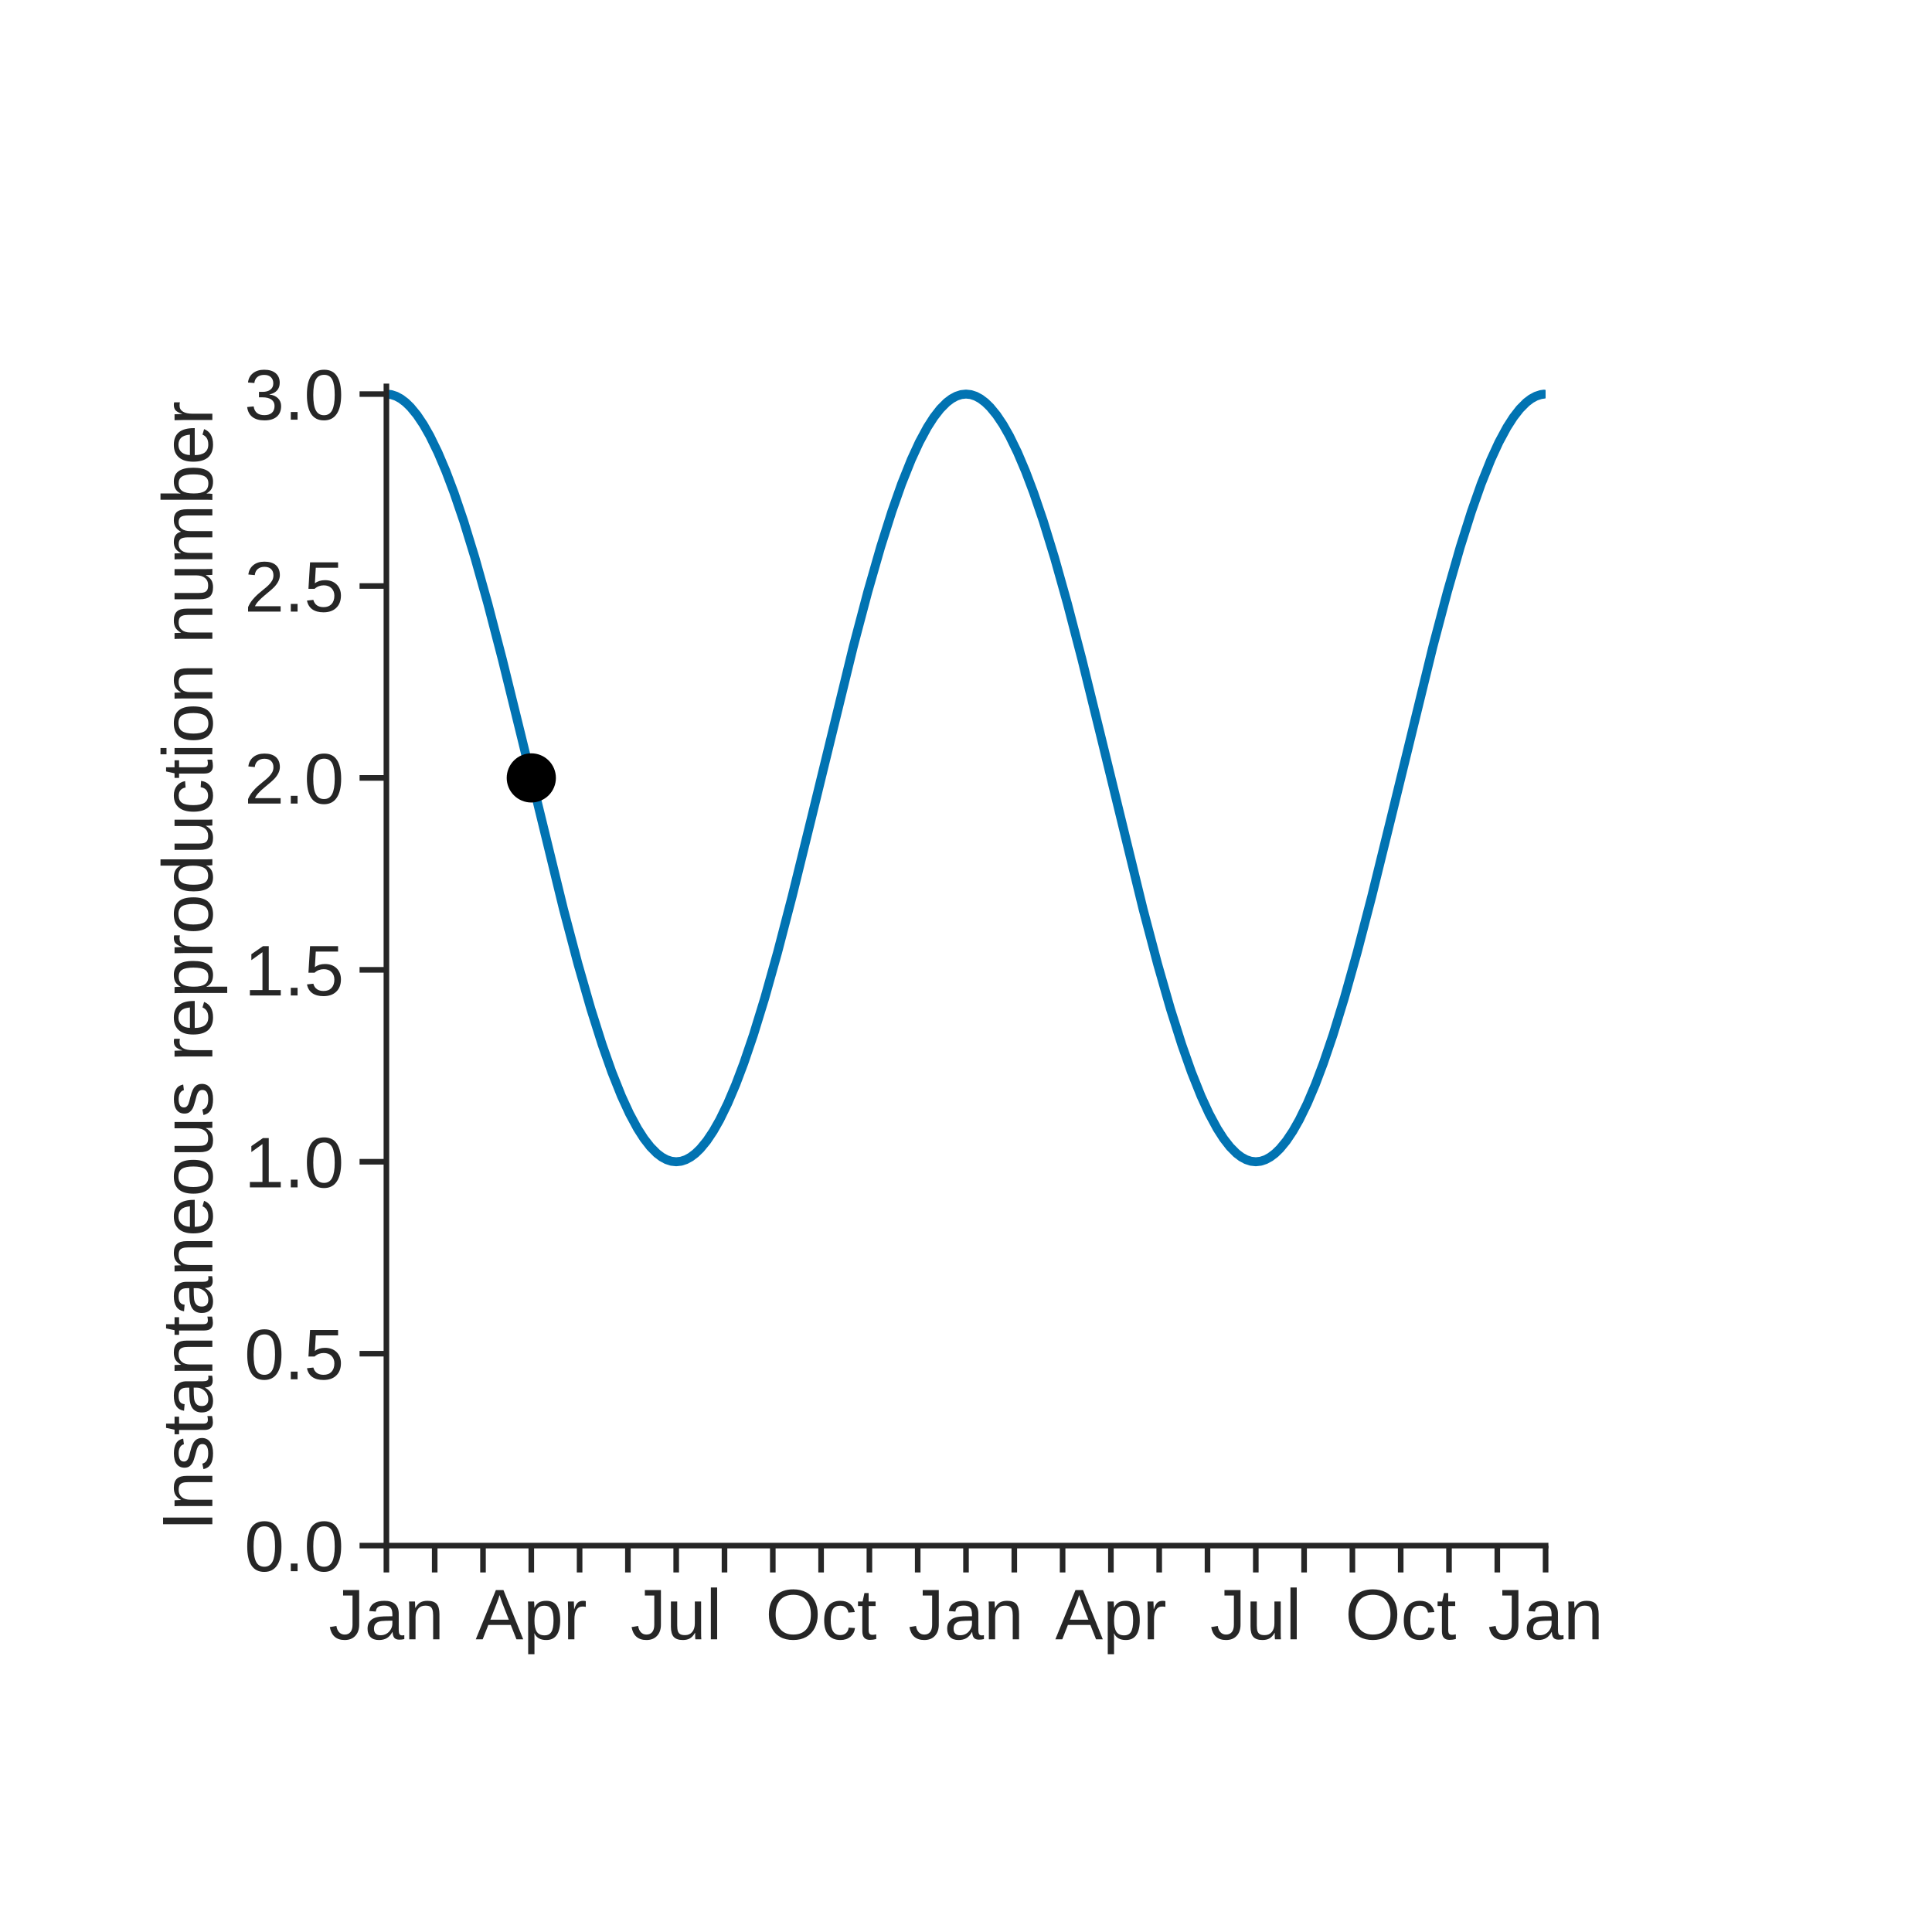
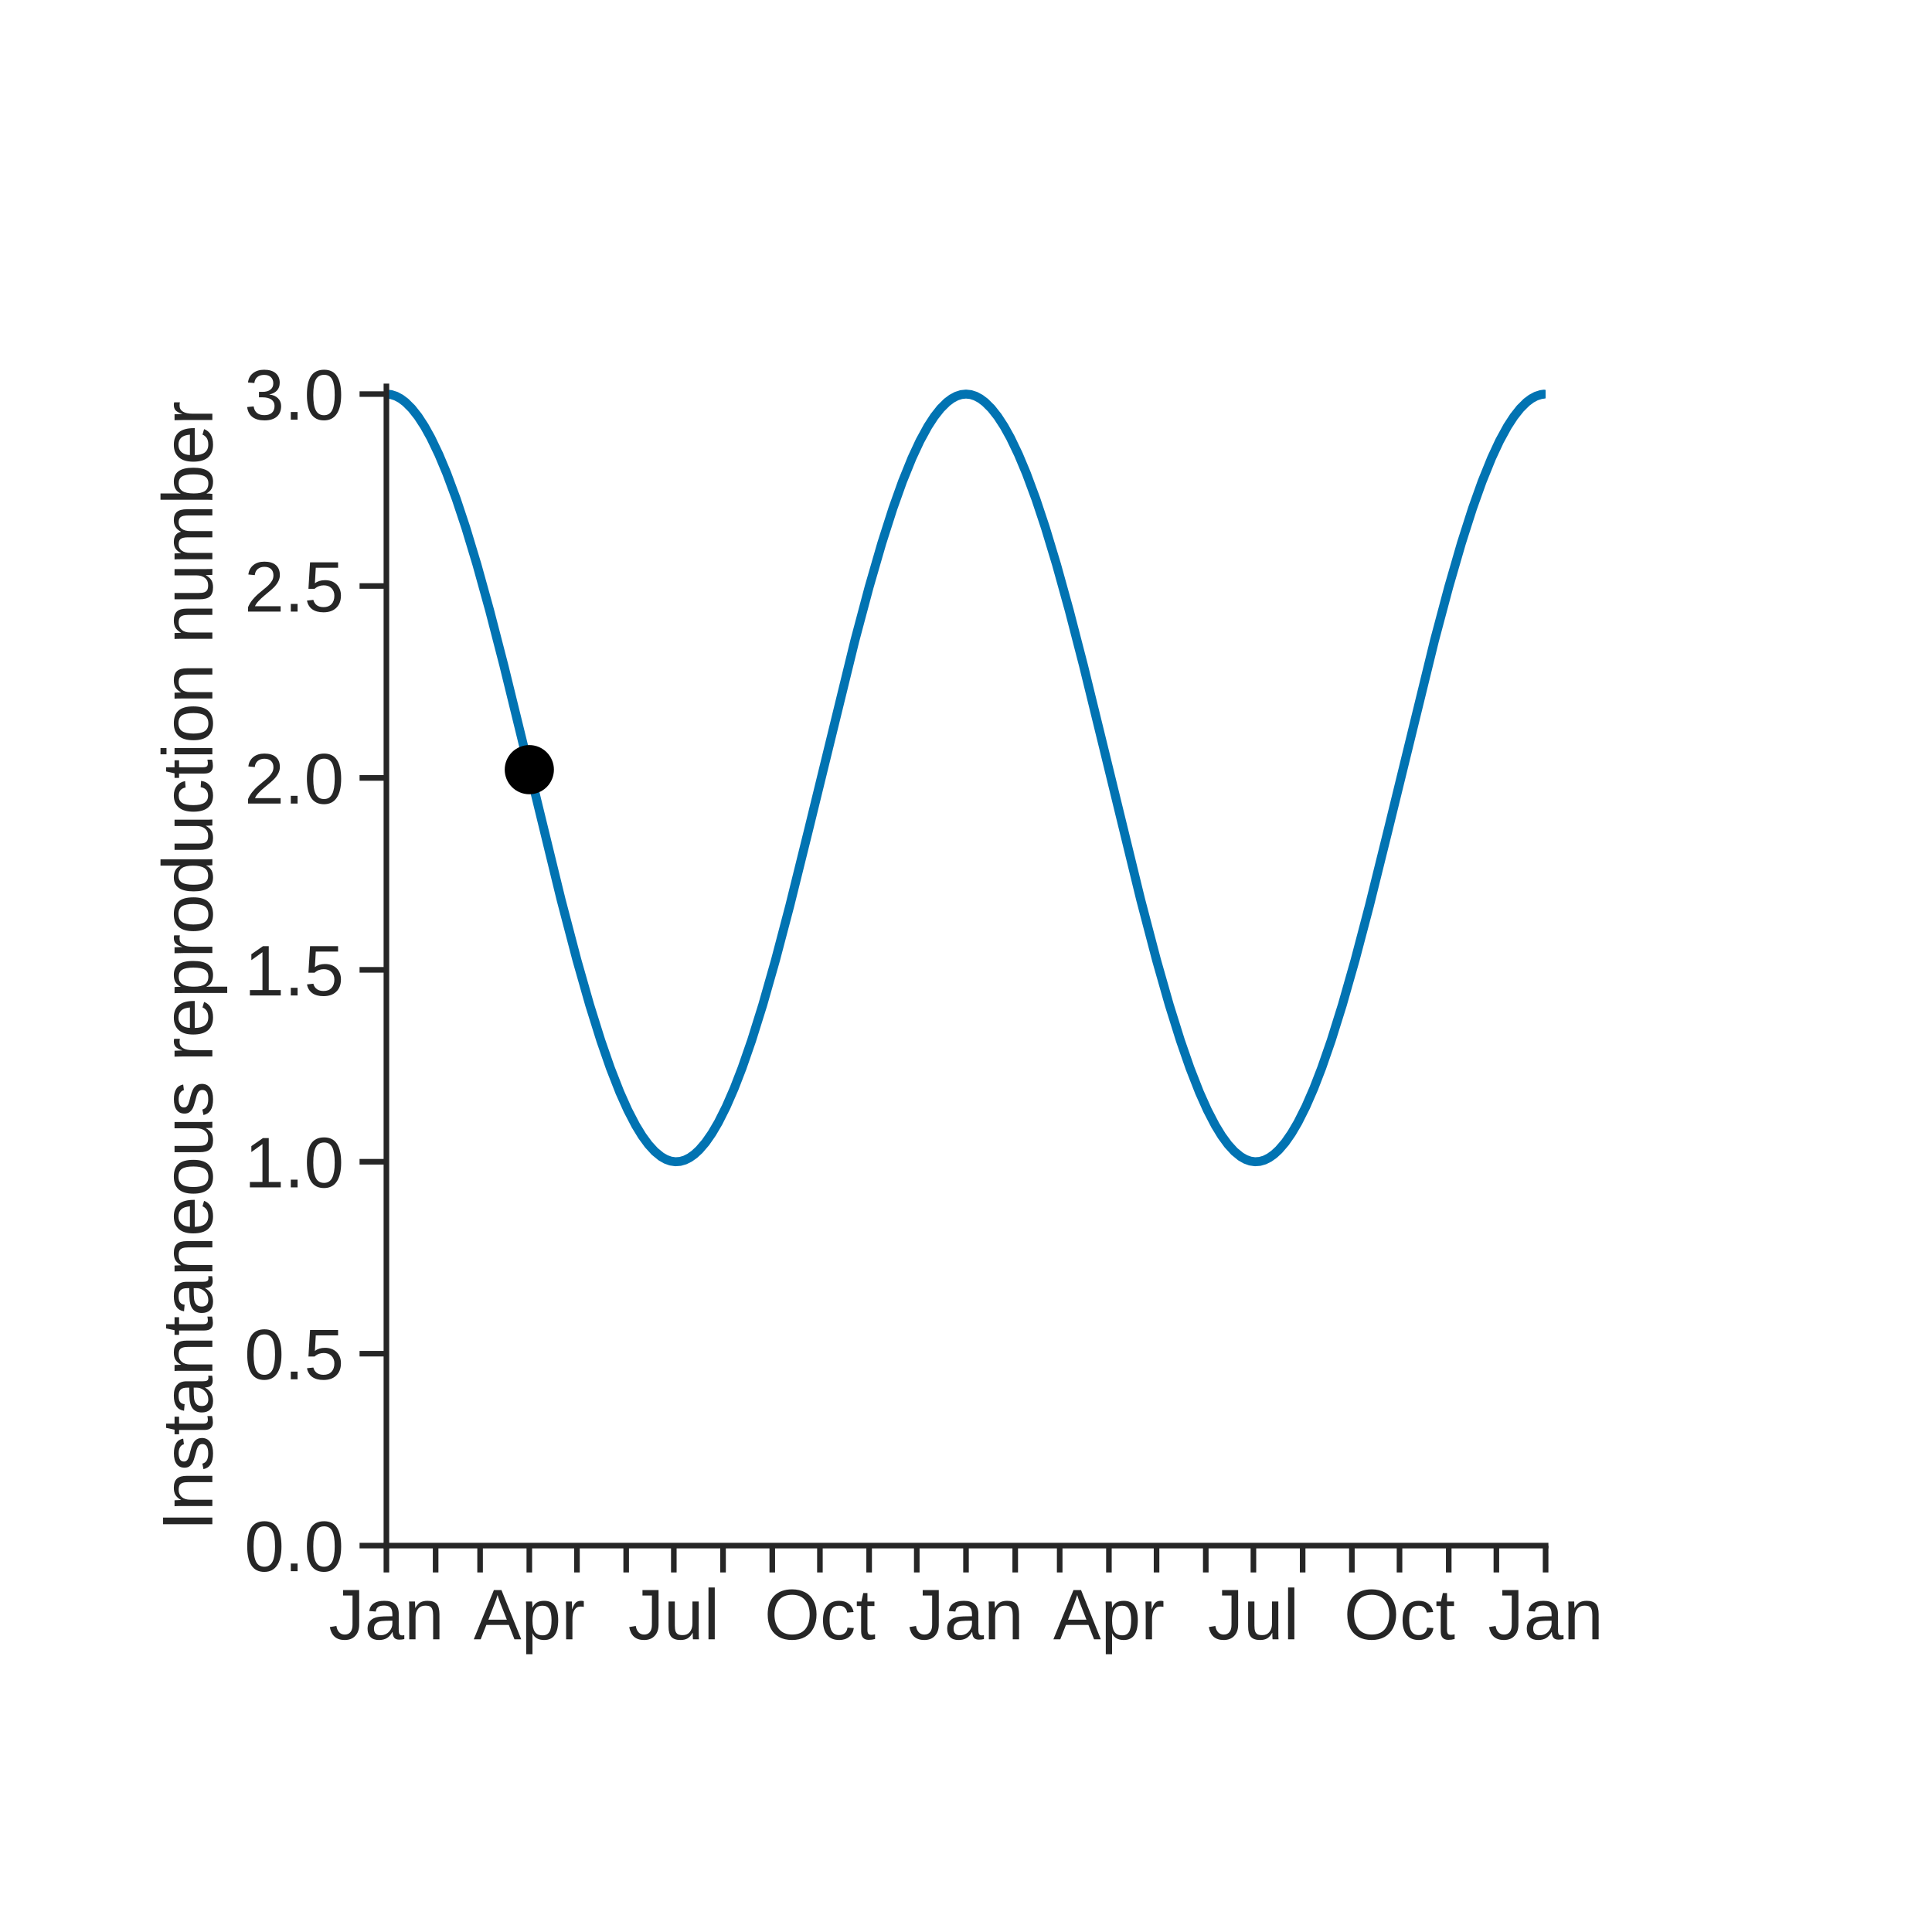
<svg xmlns="http://www.w3.org/2000/svg" xmlns:xlink="http://www.w3.org/1999/xlink" width="432pt" height="432pt" viewBox="0 0 432 432" version="1.1">
  <defs>
    <style type="text/css">*{stroke-linejoin: round; stroke-linecap: butt}</style>
  </defs>
  <g id="figure_1">
    <g id="patch_1">
      <path d="M 0 432  L 432 432  L 432 0  L 0 0  L 0 432  z " style="fill: none" />
    </g>
    <g id="axes_1">
      <g id="patch_2">
        <path d="M 86.4 345.6  L 345.6 345.6  L 345.6 86.4  L 86.4 86.4  L 86.4 345.6  z " style="fill: none" />
      </g>
      <g id="matplotlib.axis_1">
        <g id="xtick_1">
          <g id="line2d_1">
            <defs>
-               <path id="mcb4e7b98c7" d="M 0 0  L 0 6  " style="stroke: #262626; stroke-width: 1.25" />
+               <path id="mdf180a5424" d="M 0 0  L 0 6  " style="stroke: #262626; stroke-width: 1.25" />
            </defs>
            <g>
-               <use xlink:href="#mcb4e7b98c7" x="86.4" y="345.6" style="fill: #262626; stroke: #262626; stroke-width: 1.25" />
+               <use xlink:href="#mdf180a5424" x="86.4" y="345.6" style="fill: #262626; stroke: #262626; stroke-width: 1.25" />
            </g>
          </g>
          <g id="text_1">
            <text style="fill: #262626; font: 16px 'Arial', 'DejaVu Sans', 'Liberation Sans', 'Bitstream Vera Sans', sans-serif; text-anchor: middle" x="86.4" y="366.553" transform="rotate(-0 86.4 366.5525)">Jan</text>
          </g>
        </g>
        <g id="xtick_2">
          <g id="line2d_2">
            <g>
-               <use xlink:href="#mcb4e7b98c7" x="97.2" y="345.6" style="fill: #262626; stroke: #262626; stroke-width: 1.25" />
+               <use xlink:href="#mdf180a5424" x="97.407" y="345.6" style="fill: #262626; stroke: #262626; stroke-width: 1.25" />
            </g>
          </g>
        </g>
        <g id="xtick_3">
          <g id="line2d_3">
            <g>
-               <use xlink:href="#mcb4e7b98c7" x="108" y="345.6" style="fill: #262626; stroke: #262626; stroke-width: 1.25" />
+               <use xlink:href="#mdf180a5424" x="107.349" y="345.6" style="fill: #262626; stroke: #262626; stroke-width: 1.25" />
            </g>
          </g>
        </g>
        <g id="xtick_4">
          <g id="line2d_4">
            <g>
-               <use xlink:href="#mcb4e7b98c7" x="118.8" y="345.6" style="fill: #262626; stroke: #262626; stroke-width: 1.25" />
+               <use xlink:href="#mdf180a5424" x="118.356" y="345.6" style="fill: #262626; stroke: #262626; stroke-width: 1.25" />
            </g>
          </g>
          <g id="text_2">
-             <text style="fill: #262626; font: 16px 'Arial', 'DejaVu Sans', 'Liberation Sans', 'Bitstream Vera Sans', sans-serif; text-anchor: middle" x="118.8" y="366.553" transform="rotate(-0 118.8 366.5525)">Apr</text>
+             <text style="fill: #262626; font: 16px 'Arial', 'DejaVu Sans', 'Liberation Sans', 'Bitstream Vera Sans', sans-serif; text-anchor: middle" x="118.356" y="366.553" transform="rotate(-0 118.3562 366.5525)">Apr</text>
          </g>
        </g>
        <g id="xtick_5">
          <g id="line2d_5">
            <g>
-               <use xlink:href="#mcb4e7b98c7" x="129.6" y="345.6" style="fill: #262626; stroke: #262626; stroke-width: 1.25" />
+               <use xlink:href="#mdf180a5424" x="129.008" y="345.6" style="fill: #262626; stroke: #262626; stroke-width: 1.25" />
            </g>
          </g>
        </g>
        <g id="xtick_6">
          <g id="line2d_6">
            <g>
-               <use xlink:href="#mcb4e7b98c7" x="140.4" y="345.6" style="fill: #262626; stroke: #262626; stroke-width: 1.25" />
+               <use xlink:href="#mdf180a5424" x="140.015" y="345.6" style="fill: #262626; stroke: #262626; stroke-width: 1.25" />
            </g>
          </g>
        </g>
        <g id="xtick_7">
          <g id="line2d_7">
            <g>
-               <use xlink:href="#mcb4e7b98c7" x="151.2" y="345.6" style="fill: #262626; stroke: #262626; stroke-width: 1.25" />
+               <use xlink:href="#mdf180a5424" x="150.667" y="345.6" style="fill: #262626; stroke: #262626; stroke-width: 1.25" />
            </g>
          </g>
          <g id="text_3">
-             <text style="fill: #262626; font: 16px 'Arial', 'DejaVu Sans', 'Liberation Sans', 'Bitstream Vera Sans', sans-serif; text-anchor: middle" x="151.2" y="366.553" transform="rotate(-0 151.2 366.5525)">Jul</text>
+             <text style="fill: #262626; font: 16px 'Arial', 'DejaVu Sans', 'Liberation Sans', 'Bitstream Vera Sans', sans-serif; text-anchor: middle" x="150.667" y="366.553" transform="rotate(-0 150.6674 366.5525)">Jul</text>
          </g>
        </g>
        <g id="xtick_8">
          <g id="line2d_8">
            <g>
-               <use xlink:href="#mcb4e7b98c7" x="162" y="345.6" style="fill: #262626; stroke: #262626; stroke-width: 1.25" />
+               <use xlink:href="#mdf180a5424" x="161.675" y="345.6" style="fill: #262626; stroke: #262626; stroke-width: 1.25" />
            </g>
          </g>
        </g>
        <g id="xtick_9">
          <g id="line2d_9">
            <g>
-               <use xlink:href="#mcb4e7b98c7" x="172.8" y="345.6" style="fill: #262626; stroke: #262626; stroke-width: 1.25" />
+               <use xlink:href="#mdf180a5424" x="172.682" y="345.6" style="fill: #262626; stroke: #262626; stroke-width: 1.25" />
            </g>
          </g>
        </g>
        <g id="xtick_10">
          <g id="line2d_10">
            <g>
-               <use xlink:href="#mcb4e7b98c7" x="183.6" y="345.6" style="fill: #262626; stroke: #262626; stroke-width: 1.25" />
+               <use xlink:href="#mdf180a5424" x="183.334" y="345.6" style="fill: #262626; stroke: #262626; stroke-width: 1.25" />
            </g>
          </g>
          <g id="text_4">
-             <text style="fill: #262626; font: 16px 'Arial', 'DejaVu Sans', 'Liberation Sans', 'Bitstream Vera Sans', sans-serif; text-anchor: middle" x="183.6" y="366.553" transform="rotate(-0 183.6 366.5525)">Oct</text>
+             <text style="fill: #262626; font: 16px 'Arial', 'DejaVu Sans', 'Liberation Sans', 'Bitstream Vera Sans', sans-serif; text-anchor: middle" x="183.334" y="366.553" transform="rotate(-0 183.3337 366.5525)">Oct</text>
          </g>
        </g>
        <g id="xtick_11">
          <g id="line2d_11">
            <g>
-               <use xlink:href="#mcb4e7b98c7" x="194.4" y="345.6" style="fill: #262626; stroke: #262626; stroke-width: 1.25" />
+               <use xlink:href="#mdf180a5424" x="194.341" y="345.6" style="fill: #262626; stroke: #262626; stroke-width: 1.25" />
            </g>
          </g>
        </g>
        <g id="xtick_12">
          <g id="line2d_12">
            <g>
-               <use xlink:href="#mcb4e7b98c7" x="205.2" y="345.6" style="fill: #262626; stroke: #262626; stroke-width: 1.25" />
+               <use xlink:href="#mdf180a5424" x="204.993" y="345.6" style="fill: #262626; stroke: #262626; stroke-width: 1.25" />
            </g>
          </g>
        </g>
        <g id="xtick_13">
          <g id="line2d_13">
            <g>
-               <use xlink:href="#mcb4e7b98c7" x="216" y="345.6" style="fill: #262626; stroke: #262626; stroke-width: 1.25" />
+               <use xlink:href="#mdf180a5424" x="216" y="345.6" style="fill: #262626; stroke: #262626; stroke-width: 1.25" />
            </g>
          </g>
          <g id="text_5">
            <text style="fill: #262626; font: 16px 'Arial', 'DejaVu Sans', 'Liberation Sans', 'Bitstream Vera Sans', sans-serif; text-anchor: middle" x="216" y="366.553" transform="rotate(-0 216 366.5525)">Jan</text>
          </g>
        </g>
        <g id="xtick_14">
          <g id="line2d_14">
            <g>
-               <use xlink:href="#mcb4e7b98c7" x="226.8" y="345.6" style="fill: #262626; stroke: #262626; stroke-width: 1.25" />
+               <use xlink:href="#mdf180a5424" x="227.007" y="345.6" style="fill: #262626; stroke: #262626; stroke-width: 1.25" />
            </g>
          </g>
        </g>
        <g id="xtick_15">
          <g id="line2d_15">
            <g>
-               <use xlink:href="#mcb4e7b98c7" x="237.6" y="345.6" style="fill: #262626; stroke: #262626; stroke-width: 1.25" />
+               <use xlink:href="#mdf180a5424" x="236.949" y="345.6" style="fill: #262626; stroke: #262626; stroke-width: 1.25" />
            </g>
          </g>
        </g>
        <g id="xtick_16">
          <g id="line2d_16">
            <g>
-               <use xlink:href="#mcb4e7b98c7" x="248.4" y="345.6" style="fill: #262626; stroke: #262626; stroke-width: 1.25" />
+               <use xlink:href="#mdf180a5424" x="247.956" y="345.6" style="fill: #262626; stroke: #262626; stroke-width: 1.25" />
            </g>
          </g>
          <g id="text_6">
-             <text style="fill: #262626; font: 16px 'Arial', 'DejaVu Sans', 'Liberation Sans', 'Bitstream Vera Sans', sans-serif; text-anchor: middle" x="248.4" y="366.553" transform="rotate(-0 248.4 366.5525)">Apr</text>
+             <text style="fill: #262626; font: 16px 'Arial', 'DejaVu Sans', 'Liberation Sans', 'Bitstream Vera Sans', sans-serif; text-anchor: middle" x="247.956" y="366.553" transform="rotate(-0 247.9562 366.5525)">Apr</text>
          </g>
        </g>
        <g id="xtick_17">
          <g id="line2d_17">
            <g>
-               <use xlink:href="#mcb4e7b98c7" x="259.2" y="345.6" style="fill: #262626; stroke: #262626; stroke-width: 1.25" />
+               <use xlink:href="#mdf180a5424" x="258.608" y="345.6" style="fill: #262626; stroke: #262626; stroke-width: 1.25" />
            </g>
          </g>
        </g>
        <g id="xtick_18">
          <g id="line2d_18">
            <g>
-               <use xlink:href="#mcb4e7b98c7" x="270" y="345.6" style="fill: #262626; stroke: #262626; stroke-width: 1.25" />
+               <use xlink:href="#mdf180a5424" x="269.615" y="345.6" style="fill: #262626; stroke: #262626; stroke-width: 1.25" />
            </g>
          </g>
        </g>
        <g id="xtick_19">
          <g id="line2d_19">
            <g>
-               <use xlink:href="#mcb4e7b98c7" x="280.8" y="345.6" style="fill: #262626; stroke: #262626; stroke-width: 1.25" />
+               <use xlink:href="#mdf180a5424" x="280.267" y="345.6" style="fill: #262626; stroke: #262626; stroke-width: 1.25" />
            </g>
          </g>
          <g id="text_7">
-             <text style="fill: #262626; font: 16px 'Arial', 'DejaVu Sans', 'Liberation Sans', 'Bitstream Vera Sans', sans-serif; text-anchor: middle" x="280.8" y="366.553" transform="rotate(-0 280.8 366.5525)">Jul</text>
+             <text style="fill: #262626; font: 16px 'Arial', 'DejaVu Sans', 'Liberation Sans', 'Bitstream Vera Sans', sans-serif; text-anchor: middle" x="280.267" y="366.553" transform="rotate(-0 280.2674 366.5525)">Jul</text>
          </g>
        </g>
        <g id="xtick_20">
          <g id="line2d_20">
            <g>
-               <use xlink:href="#mcb4e7b98c7" x="291.6" y="345.6" style="fill: #262626; stroke: #262626; stroke-width: 1.25" />
+               <use xlink:href="#mdf180a5424" x="291.275" y="345.6" style="fill: #262626; stroke: #262626; stroke-width: 1.25" />
            </g>
          </g>
        </g>
        <g id="xtick_21">
          <g id="line2d_21">
            <g>
-               <use xlink:href="#mcb4e7b98c7" x="302.4" y="345.6" style="fill: #262626; stroke: #262626; stroke-width: 1.25" />
+               <use xlink:href="#mdf180a5424" x="302.282" y="345.6" style="fill: #262626; stroke: #262626; stroke-width: 1.25" />
            </g>
          </g>
        </g>
        <g id="xtick_22">
          <g id="line2d_22">
            <g>
-               <use xlink:href="#mcb4e7b98c7" x="313.2" y="345.6" style="fill: #262626; stroke: #262626; stroke-width: 1.25" />
+               <use xlink:href="#mdf180a5424" x="312.934" y="345.6" style="fill: #262626; stroke: #262626; stroke-width: 1.25" />
            </g>
          </g>
          <g id="text_8">
-             <text style="fill: #262626; font: 16px 'Arial', 'DejaVu Sans', 'Liberation Sans', 'Bitstream Vera Sans', sans-serif; text-anchor: middle" x="313.2" y="366.553" transform="rotate(-0 313.2 366.5525)">Oct</text>
+             <text style="fill: #262626; font: 16px 'Arial', 'DejaVu Sans', 'Liberation Sans', 'Bitstream Vera Sans', sans-serif; text-anchor: middle" x="312.934" y="366.553" transform="rotate(-0 312.9337 366.5525)">Oct</text>
          </g>
        </g>
        <g id="xtick_23">
          <g id="line2d_23">
            <g>
-               <use xlink:href="#mcb4e7b98c7" x="324" y="345.6" style="fill: #262626; stroke: #262626; stroke-width: 1.25" />
+               <use xlink:href="#mdf180a5424" x="323.941" y="345.6" style="fill: #262626; stroke: #262626; stroke-width: 1.25" />
            </g>
          </g>
        </g>
        <g id="xtick_24">
          <g id="line2d_24">
            <g>
-               <use xlink:href="#mcb4e7b98c7" x="334.8" y="345.6" style="fill: #262626; stroke: #262626; stroke-width: 1.25" />
+               <use xlink:href="#mdf180a5424" x="334.593" y="345.6" style="fill: #262626; stroke: #262626; stroke-width: 1.25" />
            </g>
          </g>
        </g>
        <g id="xtick_25">
          <g id="line2d_25">
            <g>
-               <use xlink:href="#mcb4e7b98c7" x="345.6" y="345.6" style="fill: #262626; stroke: #262626; stroke-width: 1.25" />
+               <use xlink:href="#mdf180a5424" x="345.6" y="345.6" style="fill: #262626; stroke: #262626; stroke-width: 1.25" />
            </g>
          </g>
          <g id="text_9">
            <text style="fill: #262626; font: 16px 'Arial', 'DejaVu Sans', 'Liberation Sans', 'Bitstream Vera Sans', sans-serif; text-anchor: middle" x="345.6" y="366.553" transform="rotate(-0 345.6 366.5525)">Jan</text>
          </g>
        </g>
        <g id="text_10">
          <text style="fill: #262626; font: 16px 'Arial', 'DejaVu Sans', 'Liberation Sans', 'Bitstream Vera Sans', sans-serif; text-anchor: middle" x="216" y="385.185" transform="rotate(-0 216 385.185)"> </text>
        </g>
      </g>
      <g id="matplotlib.axis_2">
        <g id="ytick_1">
          <g id="line2d_26">
            <defs>
-               <path id="mb299623c1f" d="M 0 0  L -6 0  " style="stroke: #262626; stroke-width: 1.25" />
+               <path id="m7e2f75a335" d="M 0 0  L -6 0  " style="stroke: #262626; stroke-width: 1.25" />
            </defs>
            <g>
-               <use xlink:href="#mb299623c1f" x="86.4" y="345.6" style="fill: #262626; stroke: #262626; stroke-width: 1.25" />
+               <use xlink:href="#m7e2f75a335" x="86.4" y="345.6" style="fill: #262626; stroke: #262626; stroke-width: 1.25" />
            </g>
          </g>
          <g id="text_11">
            <text style="fill: #262626; font: 16px 'Arial', 'DejaVu Sans', 'Liberation Sans', 'Bitstream Vera Sans', sans-serif; text-anchor: end" x="76.9" y="351.326" transform="rotate(-0 76.9 351.3263)">0.0</text>
          </g>
        </g>
        <g id="ytick_2">
          <g id="line2d_27">
            <g>
-               <use xlink:href="#mb299623c1f" x="86.4" y="302.686" style="fill: #262626; stroke: #262626; stroke-width: 1.25" />
+               <use xlink:href="#m7e2f75a335" x="86.4" y="302.686" style="fill: #262626; stroke: #262626; stroke-width: 1.25" />
            </g>
          </g>
          <g id="text_12">
            <text style="fill: #262626; font: 16px 'Arial', 'DejaVu Sans', 'Liberation Sans', 'Bitstream Vera Sans', sans-serif; text-anchor: end" x="76.9" y="308.412" transform="rotate(-0 76.9 308.4123)">0.5</text>
          </g>
        </g>
        <g id="ytick_3">
          <g id="line2d_28">
            <g>
-               <use xlink:href="#mb299623c1f" x="86.4" y="259.772" style="fill: #262626; stroke: #262626; stroke-width: 1.25" />
+               <use xlink:href="#m7e2f75a335" x="86.4" y="259.772" style="fill: #262626; stroke: #262626; stroke-width: 1.25" />
            </g>
          </g>
          <g id="text_13">
            <text style="fill: #262626; font: 16px 'Arial', 'DejaVu Sans', 'Liberation Sans', 'Bitstream Vera Sans', sans-serif; text-anchor: end" x="76.9" y="265.498" transform="rotate(-0 76.9 265.4984)">1.0</text>
          </g>
        </g>
        <g id="ytick_4">
          <g id="line2d_29">
            <g>
-               <use xlink:href="#mb299623c1f" x="86.4" y="216.858" style="fill: #262626; stroke: #262626; stroke-width: 1.25" />
+               <use xlink:href="#m7e2f75a335" x="86.4" y="216.858" style="fill: #262626; stroke: #262626; stroke-width: 1.25" />
            </g>
          </g>
          <g id="text_14">
            <text style="fill: #262626; font: 16px 'Arial', 'DejaVu Sans', 'Liberation Sans', 'Bitstream Vera Sans', sans-serif; text-anchor: end" x="76.9" y="222.585" transform="rotate(-0 76.9 222.5845)">1.5</text>
          </g>
        </g>
        <g id="ytick_5">
          <g id="line2d_30">
            <g>
-               <use xlink:href="#mb299623c1f" x="86.4" y="173.944" style="fill: #262626; stroke: #262626; stroke-width: 1.25" />
+               <use xlink:href="#m7e2f75a335" x="86.4" y="173.944" style="fill: #262626; stroke: #262626; stroke-width: 1.25" />
            </g>
          </g>
          <g id="text_15">
            <text style="fill: #262626; font: 16px 'Arial', 'DejaVu Sans', 'Liberation Sans', 'Bitstream Vera Sans', sans-serif; text-anchor: end" x="76.9" y="179.671" transform="rotate(-0 76.9 179.6706)">2.0</text>
          </g>
        </g>
        <g id="ytick_6">
          <g id="line2d_31">
            <g>
-               <use xlink:href="#mb299623c1f" x="86.4" y="131.03" style="fill: #262626; stroke: #262626; stroke-width: 1.25" />
+               <use xlink:href="#m7e2f75a335" x="86.4" y="131.03" style="fill: #262626; stroke: #262626; stroke-width: 1.25" />
            </g>
          </g>
          <g id="text_16">
            <text style="fill: #262626; font: 16px 'Arial', 'DejaVu Sans', 'Liberation Sans', 'Bitstream Vera Sans', sans-serif; text-anchor: end" x="76.9" y="136.757" transform="rotate(-0 76.9 136.7567)">2.5</text>
          </g>
        </g>
        <g id="ytick_7">
          <g id="line2d_32">
            <g>
-               <use xlink:href="#mb299623c1f" x="86.4" y="88.117" style="fill: #262626; stroke: #262626; stroke-width: 1.25" />
+               <use xlink:href="#m7e2f75a335" x="86.4" y="88.117" style="fill: #262626; stroke: #262626; stroke-width: 1.25" />
            </g>
          </g>
          <g id="text_17">
            <text style="fill: #262626; font: 16px 'Arial', 'DejaVu Sans', 'Liberation Sans', 'Bitstream Vera Sans', sans-serif; text-anchor: end" x="76.9" y="93.843" transform="rotate(-0 76.9 93.84281)">3.0</text>
          </g>
        </g>
        <g id="text_18">
          <text style="fill: #262626; font: 16px 'Arial', 'DejaVu Sans', 'Liberation Sans', 'Bitstream Vera Sans', sans-serif; text-anchor: middle" x="47.48" y="216" transform="rotate(-90 47.48 216)">Instantaneous reproduction number</text>
        </g>
      </g>
      <g id="line2d_33">
-         <path d="M 86.4 88.117  L 87.48 88.234  L 88.56 88.587  L 89.64 89.173  L 90.72 89.992  L 91.8 91.041  L 93.24 92.793  L 94.68 94.939  L 96.12 97.471  L 97.92 101.158  L 99.72 105.399  L 101.52 110.162  L 103.68 116.514  L 106.2 124.716  L 109.08 134.979  L 112.32 147.422  L 116.64 164.973  L 126 203.299  L 129.24 215.555  L 132.12 225.597  L 134.64 233.565  L 136.8 239.692  L 138.96 245.099  L 140.76 249.011  L 142.56 252.352  L 144 254.596  L 145.44 256.447  L 146.88 257.897  L 147.96 258.716  L 149.04 259.302  L 150.12 259.655  L 151.2 259.772  L 152.28 259.655  L 153.36 259.302  L 154.44 258.716  L 155.52 257.897  L 156.6 256.848  L 158.04 255.096  L 159.48 252.949  L 160.92 250.418  L 162.72 246.73  L 164.52 242.49  L 166.32 237.727  L 168.48 231.374  L 171 223.173  L 173.88 212.909  L 177.12 200.467  L 181.44 182.916  L 190.8 144.59  L 194.04 132.334  L 196.92 122.292  L 199.44 114.323  L 201.6 108.196  L 203.76 102.79  L 205.56 98.878  L 207.36 95.537  L 208.8 93.293  L 210.24 91.441  L 211.68 89.992  L 212.76 89.173  L 213.84 88.587  L 214.92 88.234  L 216 88.117  L 217.08 88.234  L 218.16 88.587  L 219.24 89.173  L 220.32 89.992  L 221.4 91.041  L 222.84 92.793  L 224.28 94.939  L 225.72 97.471  L 227.52 101.158  L 229.32 105.399  L 231.12 110.162  L 233.28 116.514  L 235.8 124.716  L 238.68 134.979  L 241.92 147.422  L 246.24 164.973  L 255.6 203.299  L 258.84 215.555  L 261.72 225.597  L 264.24 233.565  L 266.4 239.692  L 268.56 245.099  L 270.36 249.011  L 272.16 252.352  L 273.6 254.596  L 275.04 256.447  L 276.48 257.897  L 277.56 258.716  L 278.64 259.302  L 279.72 259.655  L 280.8 259.772  L 281.88 259.655  L 282.96 259.302  L 284.04 258.716  L 285.12 257.897  L 286.2 256.848  L 287.64 255.096  L 289.08 252.949  L 290.52 250.418  L 292.32 246.73  L 294.12 242.49  L 295.92 237.727  L 298.08 231.374  L 300.6 223.173  L 303.48 212.909  L 306.72 200.467  L 311.04 182.916  L 320.4 144.59  L 323.64 132.334  L 326.52 122.292  L 329.04 114.323  L 331.2 108.196  L 333.36 102.79  L 335.16 98.878  L 336.96 95.537  L 338.4 93.293  L 339.84 91.441  L 341.28 89.992  L 342.36 89.173  L 343.44 88.587  L 344.52 88.234  L 345.24 88.13  L 345.24 88.13  " clip-path="url(#pd8fbf1a490)" style="fill: none; stroke: #0173b2; stroke-width: 2; stroke-linecap: round" />
+         <path d="M 86.4 88.117  L 87.465 88.231  L 88.53 88.574  L 89.596 89.145  L 90.661 89.941  L 92.081 91.351  L 93.501 93.153  L 94.922 95.338  L 96.342 97.895  L 98.117 101.597  L 99.893 105.834  L 102.023 111.581  L 104.153 117.993  L 106.639 126.223  L 109.479 136.468  L 112.675 148.831  L 117.291 167.671  L 125.458 201.168  L 129.008 214.708  L 131.849 224.691  L 134.334 232.644  L 136.465 238.787  L 138.595 244.239  L 140.37 248.212  L 142.146 251.635  L 143.566 253.961  L 144.986 255.907  L 146.407 257.465  L 147.827 258.627  L 148.892 259.235  L 149.957 259.616  L 151.022 259.769  L 152.088 259.693  L 153.153 259.388  L 154.218 258.855  L 155.283 258.096  L 156.348 257.112  L 157.769 255.457  L 159.189 253.414  L 160.609 250.996  L 162.385 247.46  L 164.16 243.381  L 165.935 238.787  L 168.066 232.644  L 170.551 224.691  L 173.392 214.708  L 176.587 202.565  L 180.848 185.361  L 191.145 143.244  L 194.341 131.244  L 197.181 121.427  L 199.667 113.648  L 201.797 107.672  L 203.928 102.402  L 205.703 98.591  L 207.478 95.338  L 208.899 93.153  L 210.319 91.351  L 211.739 89.941  L 212.804 89.145  L 213.87 88.574  L 214.935 88.231  L 216 88.117  L 217.065 88.231  L 218.13 88.574  L 219.196 89.145  L 220.261 89.941  L 221.681 91.351  L 223.101 93.153  L 224.522 95.338  L 225.942 97.895  L 227.717 101.597  L 229.493 105.834  L 231.623 111.581  L 233.753 117.993  L 236.239 126.223  L 239.079 136.468  L 242.275 148.831  L 246.891 167.671  L 255.058 201.168  L 258.608 214.708  L 261.449 224.691  L 263.934 232.644  L 266.065 238.787  L 268.195 244.239  L 269.97 248.212  L 271.746 251.635  L 273.166 253.961  L 274.586 255.907  L 276.007 257.465  L 277.427 258.627  L 278.492 259.235  L 279.557 259.616  L 280.622 259.769  L 281.688 259.693  L 282.753 259.388  L 283.818 258.855  L 284.883 258.096  L 285.948 257.112  L 287.369 255.457  L 288.789 253.414  L 290.209 250.996  L 291.985 247.46  L 293.76 243.381  L 295.535 238.787  L 297.666 232.644  L 300.151 224.691  L 302.992 214.708  L 306.187 202.565  L 310.448 185.361  L 320.745 143.244  L 323.941 131.244  L 326.781 121.427  L 329.267 113.648  L 331.397 107.672  L 333.528 102.402  L 335.303 98.591  L 337.078 95.338  L 338.499 93.153  L 339.919 91.351  L 341.339 89.941  L 342.404 89.145  L 343.47 88.574  L 344.535 88.231  L 345.245 88.129  L 345.245 88.129  " clip-path="url(#pa1ad69419f)" style="fill: none; stroke: #0173b2; stroke-width: 2; stroke-linecap: round" />
      </g>
      <g id="line2d_34">
        <defs>
-           <path id="m6071472b8d" d="M 0 5  C 1.326 5 2.598 4.473 3.536 3.536  C 4.473 2.598 5 1.326 5 0  C 5 -1.326 4.473 -2.598 3.536 -3.536  C 2.598 -4.473 1.326 -5 0 -5  C -1.326 -5 -2.598 -4.473 -3.536 -3.536  C -4.473 -2.598 -5 -1.326 -5 0  C -5 1.326 -4.473 2.598 -3.536 3.536  C -2.598 4.473 -1.326 5 0 5  z " style="stroke: #000000" />
+           <path id="m5709335036" d="M 0 5  C 1.326 5 2.598 4.473 3.536 3.536  C 4.473 2.598 5 1.326 5 0  C 5 -1.326 4.473 -2.598 3.536 -3.536  C 2.598 -4.473 1.326 -5 0 -5  C -1.326 -5 -2.598 -4.473 -3.536 -3.536  C -4.473 -2.598 -5 -1.326 -5 0  C -5 1.326 -4.473 2.598 -3.536 3.536  C -2.598 4.473 -1.326 5 0 5  z " style="stroke: #000000" />
        </defs>
-         <g clip-path="url(#pd8fbf1a490)">
-           <use xlink:href="#m6071472b8d" x="118.8" y="173.944" style="stroke: #000000" />
+         <g clip-path="url(#pa1ad69419f)">
+           <use xlink:href="#m5709335036" x="118.356" y="172.098" style="stroke: #000000" />
        </g>
      </g>
      <g id="patch_3">
        <path d="M 86.4 345.6  L 86.4 86.4  " style="fill: none; stroke: #262626; stroke-width: 1.25; stroke-linejoin: miter; stroke-linecap: square" />
      </g>
      <g id="patch_4">
        <path d="M 86.4 345.6  L 345.6 345.6  " style="fill: none; stroke: #262626; stroke-width: 1.25; stroke-linejoin: miter; stroke-linecap: square" />
      </g>
    </g>
  </g>
  <defs>
-     <clipPath id="pd8fbf1a490">
+     <clipPath id="pa1ad69419f">
      <rect x="86.4" y="86.4" width="259.2" height="259.2" />
    </clipPath>
  </defs>
</svg>
